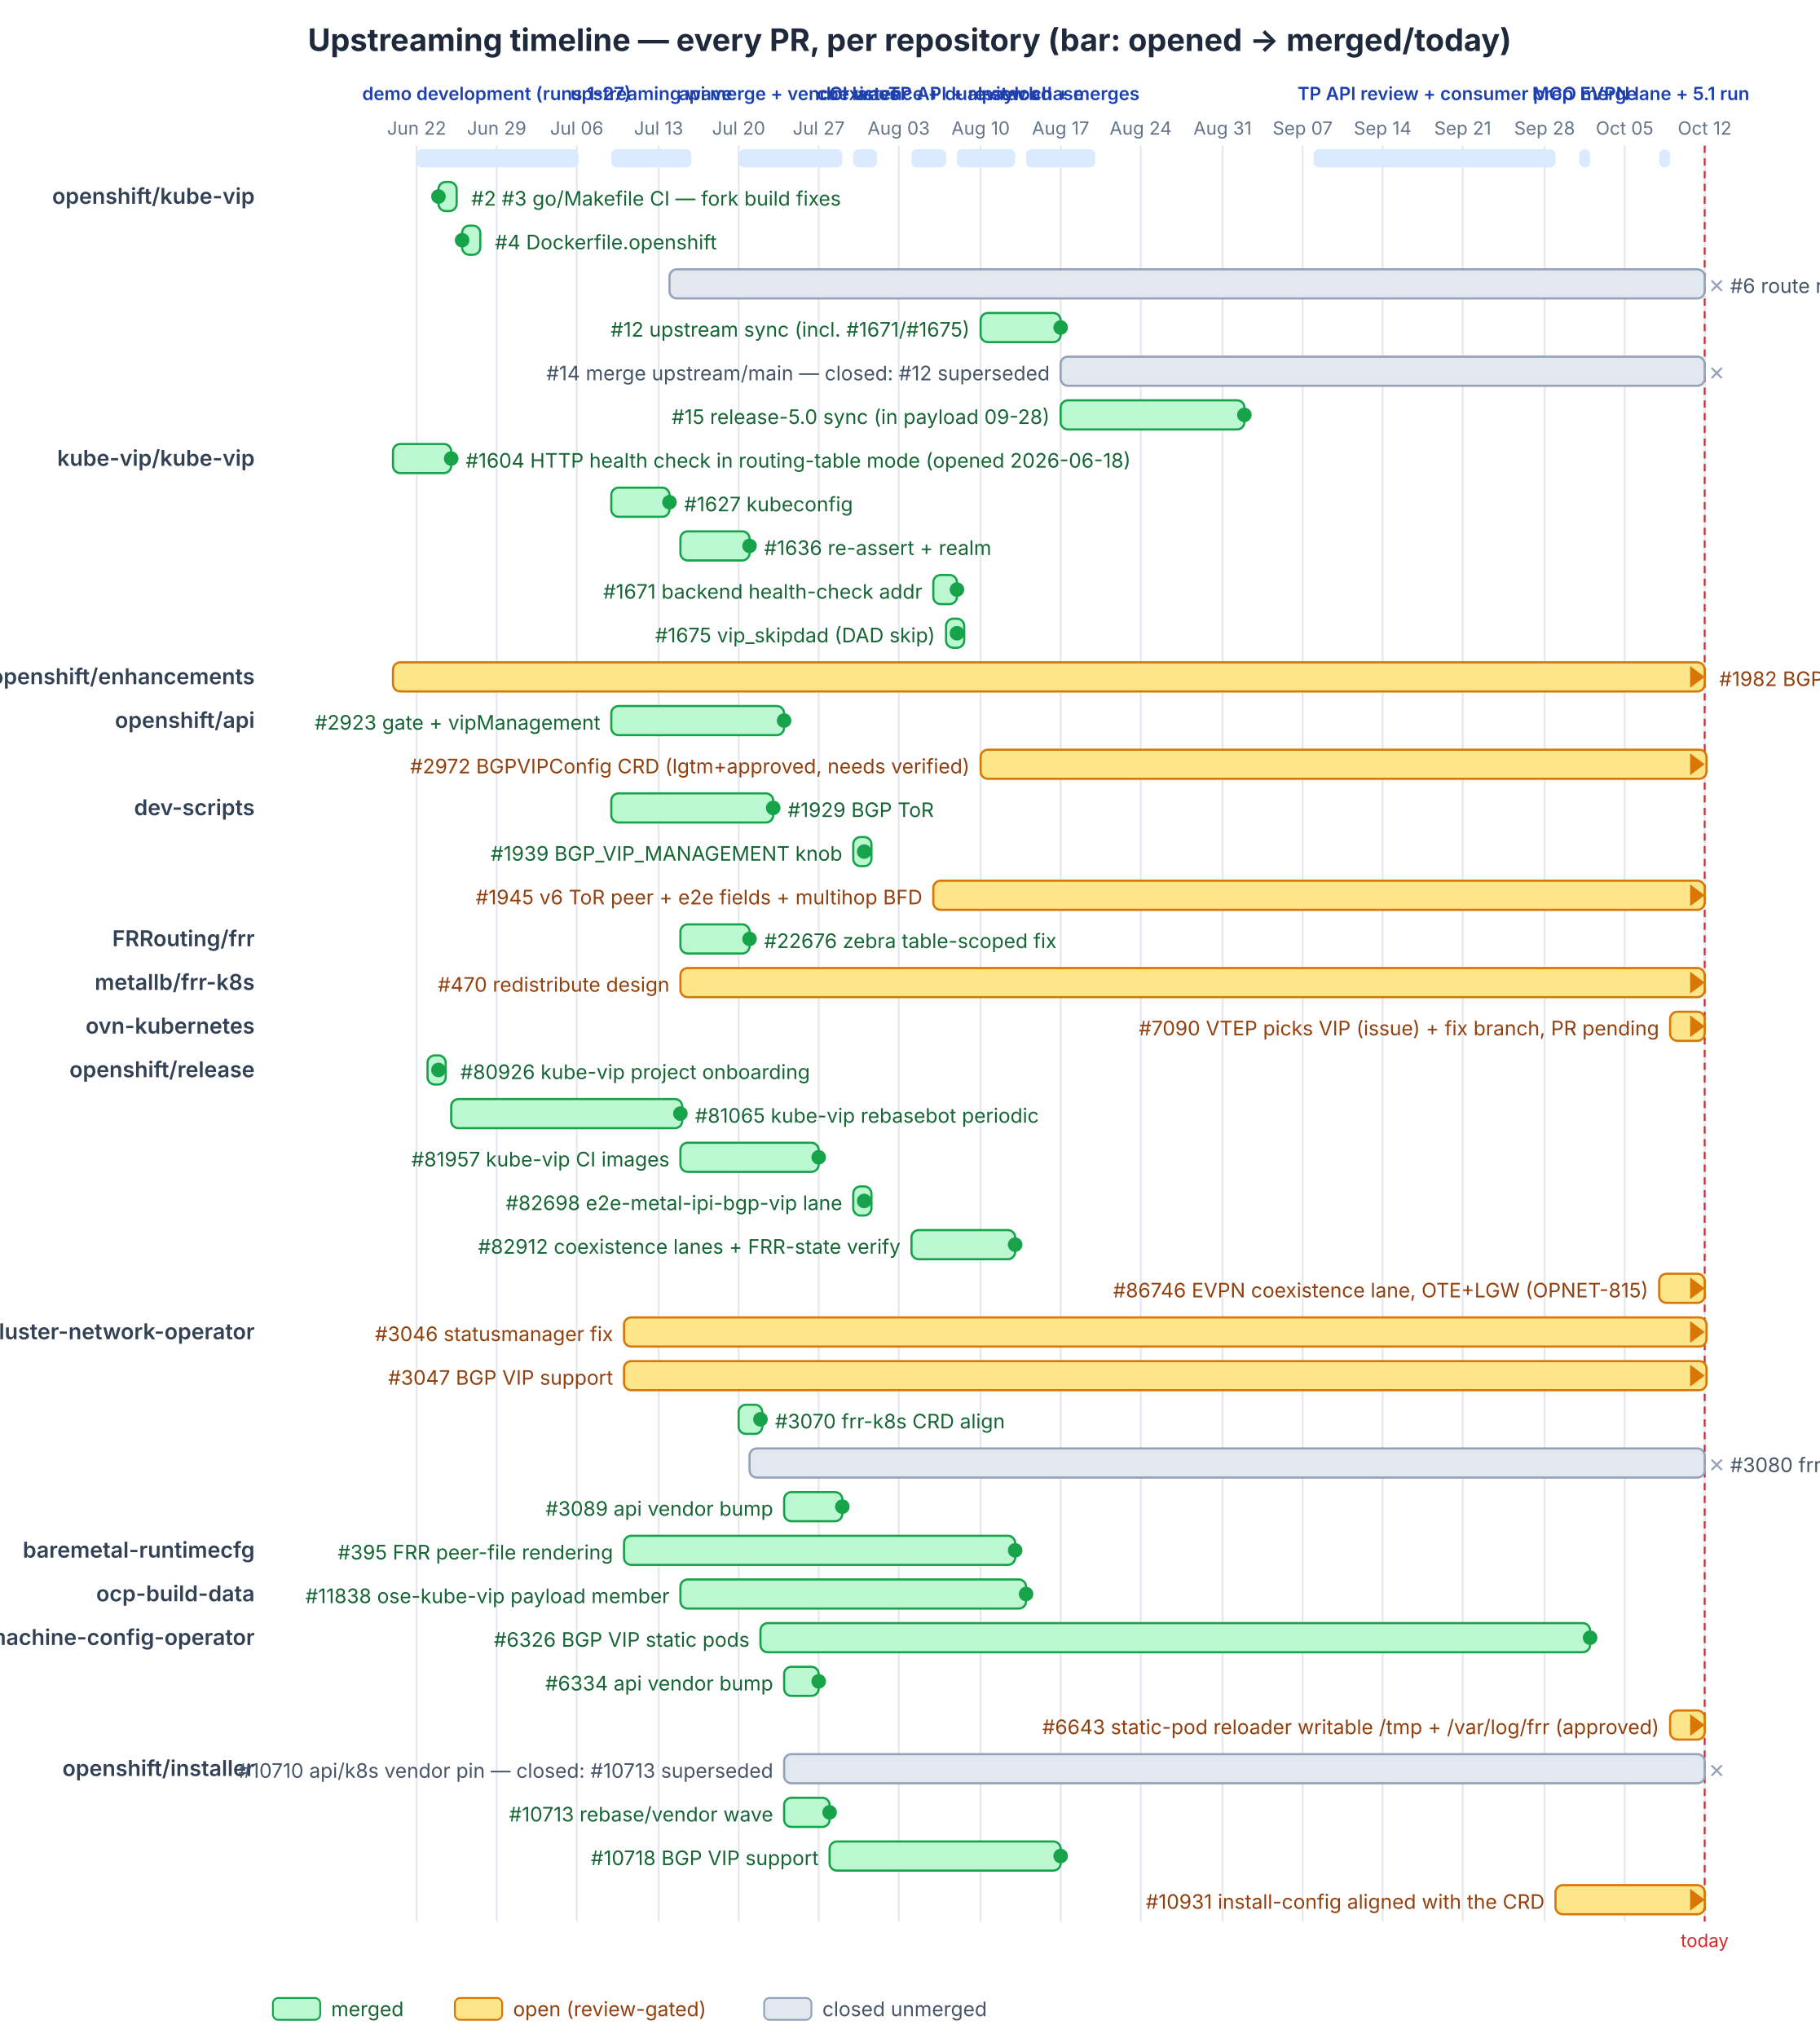
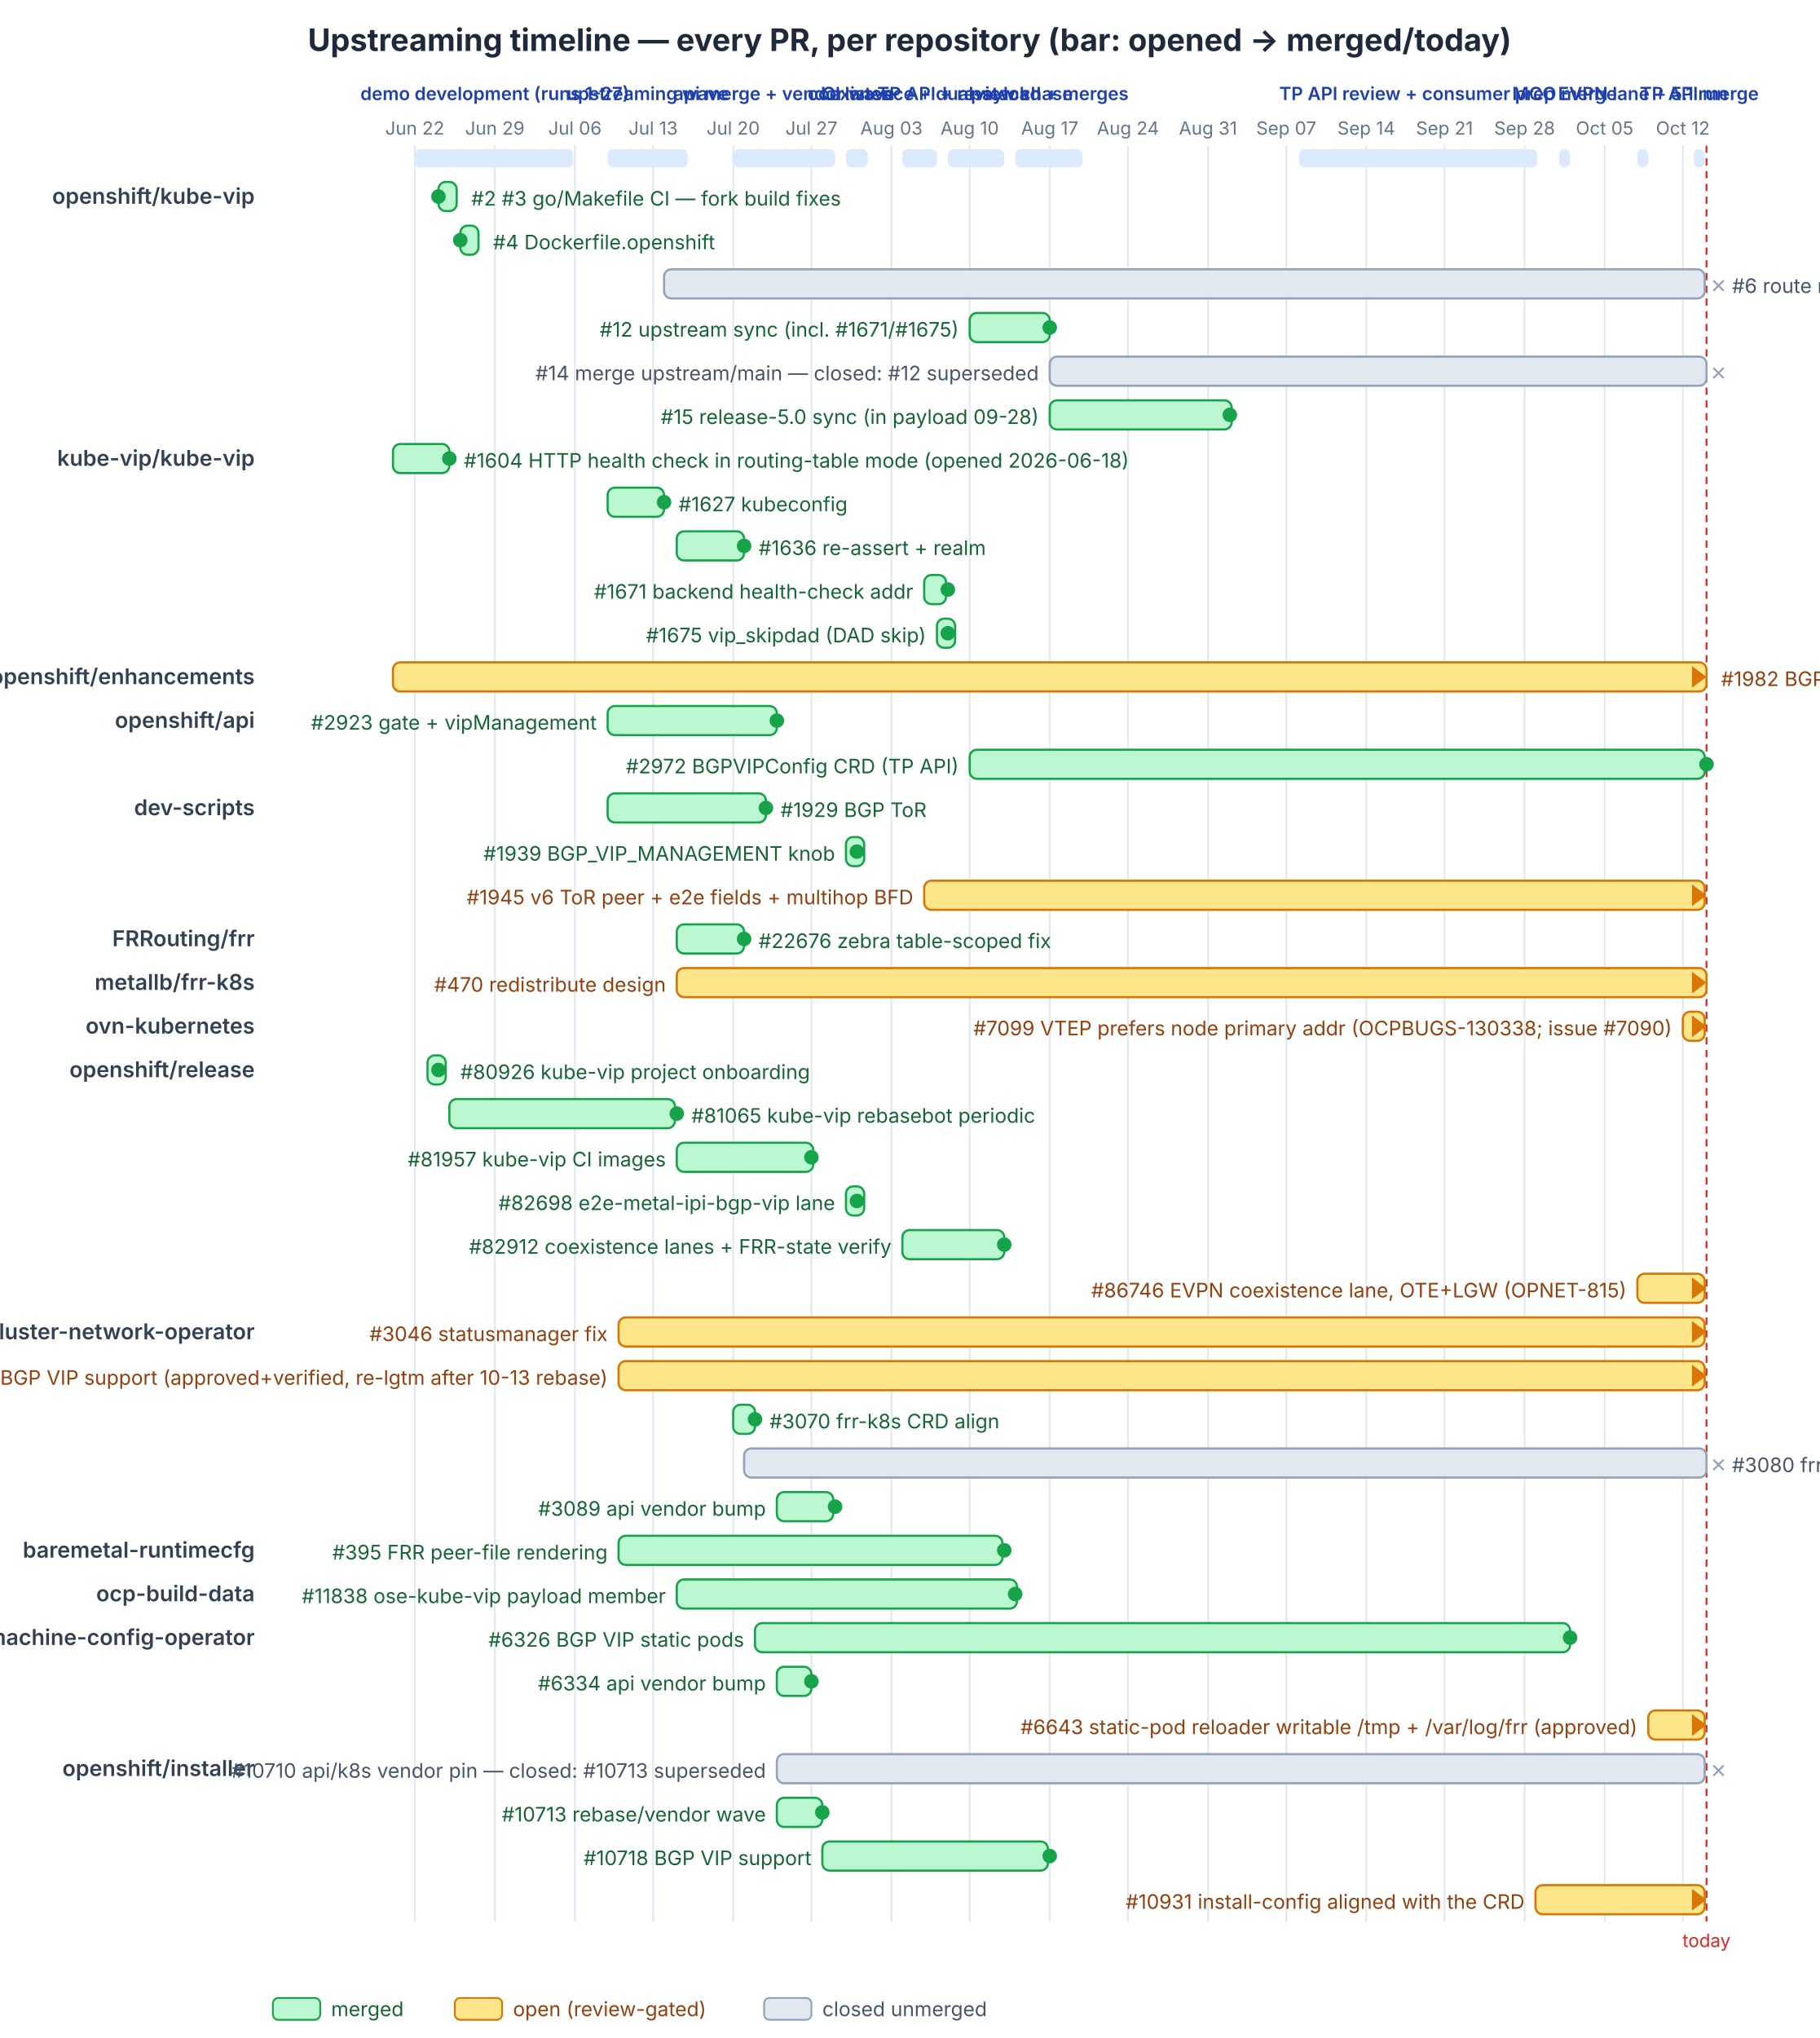
<svg xmlns="http://www.w3.org/2000/svg" width="1000" height="1120" viewBox="0 0 1000 1120" font-family="Inter, Helvetica, Arial, sans-serif">
  <text x="500" y="28" text-anchor="middle" font-size="17" font-weight="700" fill="#1e293b">Upstreaming timeline — every PR, per repository (bar: opened → merged/today)</text>
-   <line x1="229" y1="80" x2="229" y2="1056" stroke="#e2e8f0" stroke-width="1" />
-   <text x="229" y="74" text-anchor="middle" font-size="10" fill="#64748b">Jun 22</text>
-   <line x1="273" y1="80" x2="273" y2="1056" stroke="#e2e8f0" stroke-width="1" />
-   <text x="273" y="74" text-anchor="middle" font-size="10" fill="#64748b">Jun 29</text>
-   <line x1="317" y1="80" x2="317" y2="1056" stroke="#e2e8f0" stroke-width="1" />
-   <text x="317" y="74" text-anchor="middle" font-size="10" fill="#64748b">Jul 06</text>
-   <line x1="362" y1="80" x2="362" y2="1056" stroke="#e2e8f0" stroke-width="1" />
-   <text x="362" y="74" text-anchor="middle" font-size="10" fill="#64748b">Jul 13</text>
-   <line x1="406" y1="80" x2="406" y2="1056" stroke="#e2e8f0" stroke-width="1" />
-   <text x="406" y="74" text-anchor="middle" font-size="10" fill="#64748b">Jul 20</text>
-   <line x1="450" y1="80" x2="450" y2="1056" stroke="#e2e8f0" stroke-width="1" />
-   <text x="450" y="74" text-anchor="middle" font-size="10" fill="#64748b">Jul 27</text>
-   <line x1="494" y1="80" x2="494" y2="1056" stroke="#e2e8f0" stroke-width="1" />
-   <text x="494" y="74" text-anchor="middle" font-size="10" fill="#64748b">Aug 03</text>
-   <line x1="539" y1="80" x2="539" y2="1056" stroke="#e2e8f0" stroke-width="1" />
-   <text x="539" y="74" text-anchor="middle" font-size="10" fill="#64748b">Aug 10</text>
-   <line x1="583" y1="80" x2="583" y2="1056" stroke="#e2e8f0" stroke-width="1" />
-   <text x="583" y="74" text-anchor="middle" font-size="10" fill="#64748b">Aug 17</text>
-   <line x1="627" y1="80" x2="627" y2="1056" stroke="#e2e8f0" stroke-width="1" />
-   <text x="627" y="74" text-anchor="middle" font-size="10" fill="#64748b">Aug 24</text>
-   <line x1="672" y1="80" x2="672" y2="1056" stroke="#e2e8f0" stroke-width="1" />
-   <text x="672" y="74" text-anchor="middle" font-size="10" fill="#64748b">Aug 31</text>
-   <line x1="716" y1="80" x2="716" y2="1056" stroke="#e2e8f0" stroke-width="1" />
-   <text x="716" y="74" text-anchor="middle" font-size="10" fill="#64748b">Sep 07</text>
-   <line x1="760" y1="80" x2="760" y2="1056" stroke="#e2e8f0" stroke-width="1" />
-   <text x="760" y="74" text-anchor="middle" font-size="10" fill="#64748b">Sep 14</text>
-   <line x1="804" y1="80" x2="804" y2="1056" stroke="#e2e8f0" stroke-width="1" />
-   <text x="804" y="74" text-anchor="middle" font-size="10" fill="#64748b">Sep 21</text>
-   <line x1="849" y1="80" x2="849" y2="1056" stroke="#e2e8f0" stroke-width="1" />
-   <text x="849" y="74" text-anchor="middle" font-size="10" fill="#64748b">Sep 28</text>
-   <line x1="893" y1="80" x2="893" y2="1056" stroke="#e2e8f0" stroke-width="1" />
-   <text x="893" y="74" text-anchor="middle" font-size="10" fill="#64748b">Oct 05</text>
-   <line x1="937" y1="80" x2="937" y2="1056" stroke="#e2e8f0" stroke-width="1" />
-   <text x="937" y="74" text-anchor="middle" font-size="10" fill="#64748b">Oct 12</text>
-   <line x1="937" y1="80" x2="937" y2="1056" stroke="#dc2626" stroke-width="1" stroke-dasharray="4 3" />
-   <text x="937" y="1070" text-anchor="middle" font-size="10" fill="#dc2626">today</text>
-   <rect x="229" y="82" width="89" height="10" rx="3" fill="#dbeafe" />
-   <text x="273" y="55" text-anchor="middle" font-size="10" font-weight="600" fill="#1e40af">demo development (runs 1-27)</text>
-   <rect x="336" y="82" width="44" height="10" rx="3" fill="#dbeafe" />
-   <text x="358" y="55" text-anchor="middle" font-size="10" font-weight="600" fill="#1e40af">upstreaming wave</text>
-   <rect x="406" y="82" width="57" height="10" rx="3" fill="#dbeafe" />
-   <text x="434" y="55" text-anchor="middle" font-size="10" font-weight="600" fill="#1e40af">api merge + vendor wave</text>
-   <rect x="469" y="82" width="13" height="10" rx="3" fill="#dbeafe" />
-   <text x="475" y="55" text-anchor="middle" font-size="10" font-weight="600" fill="#1e40af">CI lanes</text>
-   <rect x="501" y="82" width="19" height="10" rx="3" fill="#dbeafe" />
-   <text x="510" y="55" text-anchor="middle" font-size="10" font-weight="600" fill="#1e40af">coexistence + dual-stack</text>
-   <rect x="526" y="82" width="32" height="10" rx="3" fill="#dbeafe" />
-   <text x="542" y="55" text-anchor="middle" font-size="10" font-weight="600" fill="#1e40af">TP API + review chase</text>
-   <rect x="564" y="82" width="38" height="10" rx="3" fill="#dbeafe" />
-   <text x="583" y="55" text-anchor="middle" font-size="10" font-weight="600" fill="#1e40af">payload + merges</text>
-   <rect x="722" y="82" width="133" height="10" rx="3" fill="#dbeafe" />
-   <text x="789" y="55" text-anchor="middle" font-size="10" font-weight="600" fill="#1e40af">TP API review + consumer prep</text>
-   <rect x="868" y="82" width="6" height="10" rx="3" fill="#dbeafe" />
-   <text x="871" y="55" text-anchor="middle" font-size="10" font-weight="600" fill="#1e40af">MCO merge</text>
-   <rect x="912" y="82" width="6" height="10" rx="3" fill="#dbeafe" />
-   <text x="915" y="55" text-anchor="middle" font-size="10" font-weight="600" fill="#1e40af">EVPN lane + 5.1 run</text>
+   <line x1="228" y1="80" x2="228" y2="1056" stroke="#e2e8f0" stroke-width="1" />
+   <text x="228" y="74" text-anchor="middle" font-size="10" fill="#64748b">Jun 22</text>
+   <line x1="272" y1="80" x2="272" y2="1056" stroke="#e2e8f0" stroke-width="1" />
+   <text x="272" y="74" text-anchor="middle" font-size="10" fill="#64748b">Jun 29</text>
+   <line x1="316" y1="80" x2="316" y2="1056" stroke="#e2e8f0" stroke-width="1" />
+   <text x="316" y="74" text-anchor="middle" font-size="10" fill="#64748b">Jul 06</text>
+   <line x1="359" y1="80" x2="359" y2="1056" stroke="#e2e8f0" stroke-width="1" />
+   <text x="359" y="74" text-anchor="middle" font-size="10" fill="#64748b">Jul 13</text>
+   <line x1="403" y1="80" x2="403" y2="1056" stroke="#e2e8f0" stroke-width="1" />
+   <text x="403" y="74" text-anchor="middle" font-size="10" fill="#64748b">Jul 20</text>
+   <line x1="446" y1="80" x2="446" y2="1056" stroke="#e2e8f0" stroke-width="1" />
+   <text x="446" y="74" text-anchor="middle" font-size="10" fill="#64748b">Jul 27</text>
+   <line x1="490" y1="80" x2="490" y2="1056" stroke="#e2e8f0" stroke-width="1" />
+   <text x="490" y="74" text-anchor="middle" font-size="10" fill="#64748b">Aug 03</text>
+   <line x1="533" y1="80" x2="533" y2="1056" stroke="#e2e8f0" stroke-width="1" />
+   <text x="533" y="74" text-anchor="middle" font-size="10" fill="#64748b">Aug 10</text>
+   <line x1="577" y1="80" x2="577" y2="1056" stroke="#e2e8f0" stroke-width="1" />
+   <text x="577" y="74" text-anchor="middle" font-size="10" fill="#64748b">Aug 17</text>
+   <line x1="620" y1="80" x2="620" y2="1056" stroke="#e2e8f0" stroke-width="1" />
+   <text x="620" y="74" text-anchor="middle" font-size="10" fill="#64748b">Aug 24</text>
+   <line x1="664" y1="80" x2="664" y2="1056" stroke="#e2e8f0" stroke-width="1" />
+   <text x="664" y="74" text-anchor="middle" font-size="10" fill="#64748b">Aug 31</text>
+   <line x1="707" y1="80" x2="707" y2="1056" stroke="#e2e8f0" stroke-width="1" />
+   <text x="707" y="74" text-anchor="middle" font-size="10" fill="#64748b">Sep 07</text>
+   <line x1="751" y1="80" x2="751" y2="1056" stroke="#e2e8f0" stroke-width="1" />
+   <text x="751" y="74" text-anchor="middle" font-size="10" fill="#64748b">Sep 14</text>
+   <line x1="794" y1="80" x2="794" y2="1056" stroke="#e2e8f0" stroke-width="1" />
+   <text x="794" y="74" text-anchor="middle" font-size="10" fill="#64748b">Sep 21</text>
+   <line x1="838" y1="80" x2="838" y2="1056" stroke="#e2e8f0" stroke-width="1" />
+   <text x="838" y="74" text-anchor="middle" font-size="10" fill="#64748b">Sep 28</text>
+   <line x1="882" y1="80" x2="882" y2="1056" stroke="#e2e8f0" stroke-width="1" />
+   <text x="882" y="74" text-anchor="middle" font-size="10" fill="#64748b">Oct 05</text>
+   <line x1="925" y1="80" x2="925" y2="1056" stroke="#e2e8f0" stroke-width="1" />
+   <text x="925" y="74" text-anchor="middle" font-size="10" fill="#64748b">Oct 12</text>
+   <line x1="938" y1="80" x2="938" y2="1056" stroke="#dc2626" stroke-width="1" stroke-dasharray="4 3" />
+   <text x="938" y="1070" text-anchor="middle" font-size="10" fill="#dc2626">today</text>
+   <rect x="228" y="82" width="87" height="10" rx="3" fill="#dbeafe" />
+   <text x="272" y="55" text-anchor="middle" font-size="10" font-weight="600" fill="#1e40af">demo development (runs 1-27)</text>
+   <rect x="334" y="82" width="44" height="10" rx="3" fill="#dbeafe" />
+   <text x="356" y="55" text-anchor="middle" font-size="10" font-weight="600" fill="#1e40af">upstreaming wave</text>
+   <rect x="403" y="82" width="56" height="10" rx="3" fill="#dbeafe" />
+   <text x="431" y="55" text-anchor="middle" font-size="10" font-weight="600" fill="#1e40af">api merge + vendor wave</text>
+   <rect x="465" y="82" width="12" height="10" rx="3" fill="#dbeafe" />
+   <text x="471" y="55" text-anchor="middle" font-size="10" font-weight="600" fill="#1e40af">CI lanes</text>
+   <rect x="496" y="82" width="19" height="10" rx="3" fill="#dbeafe" />
+   <text x="505" y="55" text-anchor="middle" font-size="10" font-weight="600" fill="#1e40af">coexistence + dual-stack</text>
+   <rect x="521" y="82" width="31" height="10" rx="3" fill="#dbeafe" />
+   <text x="536" y="55" text-anchor="middle" font-size="10" font-weight="600" fill="#1e40af">TP API + review chase</text>
+   <rect x="558" y="82" width="37" height="10" rx="3" fill="#dbeafe" />
+   <text x="577" y="55" text-anchor="middle" font-size="10" font-weight="600" fill="#1e40af">payload + merges</text>
+   <rect x="714" y="82" width="131" height="10" rx="3" fill="#dbeafe" />
+   <text x="779" y="55" text-anchor="middle" font-size="10" font-weight="600" fill="#1e40af">TP API review + consumer prep</text>
+   <rect x="857" y="82" width="6" height="10" rx="3" fill="#dbeafe" />
+   <text x="860" y="55" text-anchor="middle" font-size="10" font-weight="600" fill="#1e40af">MCO merge</text>
+   <rect x="900" y="82" width="6" height="10" rx="3" fill="#dbeafe" />
+   <text x="903" y="55" text-anchor="middle" font-size="10" font-weight="600" fill="#1e40af">EVPN lane + 5.1 run</text>
+   <rect x="931" y="82" width="6" height="10" rx="3" fill="#dbeafe" />
+   <text x="934" y="55" text-anchor="middle" font-size="10" font-weight="600" fill="#1e40af">TP API merge</text>
  <text x="140" y="112" text-anchor="end" font-size="12" font-weight="600" fill="#334155">openshift/kube-vip</text>
  <rect x="241" y="100" width="10" height="16" rx="4" fill="#bbf7d0" stroke="#16a34a" stroke-width="1.2" />
  <circle cx="241" cy="108" r="4" fill="#16a34a" />
  <text x="259" y="113" font-size="11" fill="#166534">#2 #3 go/Makefile CI — fork build fixes</text>
-   <rect x="254" y="124" width="10" height="16" rx="4" fill="#bbf7d0" stroke="#16a34a" stroke-width="1.2" />
-   <circle cx="254" cy="132" r="4" fill="#16a34a" />
-   <text x="272" y="137" font-size="11" fill="#166534">#4 Dockerfile.openshift</text>
-   <rect x="368" y="148" width="569" height="16" rx="4" fill="#e2e8f0" stroke="#94a3b8" stroke-width="1.2" />
-   <text x="939" y="161" font-size="11" fill="#94a3b8">✕</text>
-   <text x="951" y="161" font-size="11" fill="#475569">#6 route re-assert — closed: FRR fix suffices</text>
-   <rect x="539" y="172" width="44" height="16" rx="4" fill="#bbf7d0" stroke="#16a34a" stroke-width="1.2" />
-   <circle cx="583" cy="180" r="4" fill="#16a34a" />
-   <text x="533" y="185" text-anchor="end" font-size="11" fill="#166534">#12 upstream sync (incl. #1671/#1675)</text>
-   <rect x="583" y="196" width="354" height="16" rx="4" fill="#e2e8f0" stroke="#94a3b8" stroke-width="1.2" />
-   <text x="939" y="209" font-size="11" fill="#94a3b8">✕</text>
-   <text x="577" y="209" text-anchor="end" font-size="11" fill="#475569">#14 merge upstream/main — closed: #12 superseded</text>
-   <rect x="583" y="220" width="101" height="16" rx="4" fill="#bbf7d0" stroke="#16a34a" stroke-width="1.2" />
-   <circle cx="684" cy="228" r="4" fill="#16a34a" />
-   <text x="577" y="233" text-anchor="end" font-size="11" fill="#166534">#15 release-5.0 sync (in payload 09-28)</text>
+   <rect x="253" y="124" width="10" height="16" rx="4" fill="#bbf7d0" stroke="#16a34a" stroke-width="1.2" />
+   <circle cx="253" cy="132" r="4" fill="#16a34a" />
+   <text x="271" y="137" font-size="11" fill="#166534">#4 Dockerfile.openshift</text>
+   <rect x="365" y="148" width="572" height="16" rx="4" fill="#e2e8f0" stroke="#94a3b8" stroke-width="1.2" />
+   <text x="940" y="161" font-size="11" fill="#94a3b8">✕</text>
+   <text x="952" y="161" font-size="11" fill="#475569">#6 route re-assert — closed: FRR fix suffices</text>
+   <rect x="533" y="172" width="44" height="16" rx="4" fill="#bbf7d0" stroke="#16a34a" stroke-width="1.2" />
+   <circle cx="577" cy="180" r="4" fill="#16a34a" />
+   <text x="527" y="185" text-anchor="end" font-size="11" fill="#166534">#12 upstream sync (incl. #1671/#1675)</text>
+   <rect x="577" y="196" width="361" height="16" rx="4" fill="#e2e8f0" stroke="#94a3b8" stroke-width="1.2" />
+   <text x="940" y="209" font-size="11" fill="#94a3b8">✕</text>
+   <text x="571" y="209" text-anchor="end" font-size="11" fill="#475569">#14 merge upstream/main — closed: #12 superseded</text>
+   <rect x="577" y="220" width="100" height="16" rx="4" fill="#bbf7d0" stroke="#16a34a" stroke-width="1.2" />
+   <circle cx="676" cy="228" r="4" fill="#16a34a" />
+   <text x="571" y="233" text-anchor="end" font-size="11" fill="#166534">#15 release-5.0 sync (in payload 09-28)</text>
  <text x="140" y="256" text-anchor="end" font-size="12" font-weight="600" fill="#334155">kube-vip/kube-vip</text>
-   <rect x="216" y="244" width="32" height="16" rx="4" fill="#bbf7d0" stroke="#16a34a" stroke-width="1.2" />
-   <circle cx="248" cy="252" r="4" fill="#16a34a" />
-   <text x="256" y="257" font-size="11" fill="#166534">#1604 HTTP health check in routing-table mode (opened 2026-06-18)</text>
-   <rect x="336" y="268" width="32" height="16" rx="4" fill="#bbf7d0" stroke="#16a34a" stroke-width="1.2" />
-   <circle cx="368" cy="276" r="4" fill="#16a34a" />
-   <text x="376" y="281" font-size="11" fill="#166534">#1627 kubeconfig</text>
-   <rect x="374" y="292" width="38" height="16" rx="4" fill="#bbf7d0" stroke="#16a34a" stroke-width="1.2" />
-   <circle cx="412" cy="300" r="4" fill="#16a34a" />
-   <text x="420" y="305" font-size="11" fill="#166534">#1636 re-assert + realm</text>
-   <rect x="513" y="316" width="13" height="16" rx="4" fill="#bbf7d0" stroke="#16a34a" stroke-width="1.2" />
-   <circle cx="526" cy="324" r="4" fill="#16a34a" />
-   <text x="507" y="329" text-anchor="end" font-size="11" fill="#166534">#1671 backend health-check addr</text>
-   <rect x="520" y="340" width="10" height="16" rx="4" fill="#bbf7d0" stroke="#16a34a" stroke-width="1.2" />
-   <circle cx="526" cy="348" r="4" fill="#16a34a" />
-   <text x="514" y="353" text-anchor="end" font-size="11" fill="#166534">#1675 vip_skipdad (DAD skip)</text>
+   <rect x="216" y="244" width="31" height="16" rx="4" fill="#bbf7d0" stroke="#16a34a" stroke-width="1.2" />
+   <circle cx="247" cy="252" r="4" fill="#16a34a" />
+   <text x="255" y="257" font-size="11" fill="#166534">#1604 HTTP health check in routing-table mode (opened 2026-06-18)</text>
+   <rect x="334" y="268" width="31" height="16" rx="4" fill="#bbf7d0" stroke="#16a34a" stroke-width="1.2" />
+   <circle cx="365" cy="276" r="4" fill="#16a34a" />
+   <text x="373" y="281" font-size="11" fill="#166534">#1627 kubeconfig</text>
+   <rect x="372" y="292" width="37" height="16" rx="4" fill="#bbf7d0" stroke="#16a34a" stroke-width="1.2" />
+   <circle cx="409" cy="300" r="4" fill="#16a34a" />
+   <text x="417" y="305" font-size="11" fill="#166534">#1636 re-assert + realm</text>
+   <rect x="508" y="316" width="12" height="16" rx="4" fill="#bbf7d0" stroke="#16a34a" stroke-width="1.2" />
+   <circle cx="521" cy="324" r="4" fill="#16a34a" />
+   <text x="502" y="329" text-anchor="end" font-size="11" fill="#166534">#1671 backend health-check addr</text>
+   <rect x="515" y="340" width="10" height="16" rx="4" fill="#bbf7d0" stroke="#16a34a" stroke-width="1.2" />
+   <circle cx="521" cy="348" r="4" fill="#16a34a" />
+   <text x="509" y="353" text-anchor="end" font-size="11" fill="#166534">#1675 vip_skipdad (DAD skip)</text>
  <text x="140" y="376" text-anchor="end" font-size="12" font-weight="600" fill="#334155">openshift/enhancements</text>
-   <rect x="216" y="364" width="721" height="16" rx="4" fill="#fde68a" stroke="#d97706" stroke-width="1.2" />
-   <path d="M929,366 L937,372 L929,378 z" fill="#d97706" />
-   <text x="945" y="377" font-size="11" fill="#92400e">#1982 BGP-based VIP management EP (opened 2026-04-23)</text>
+   <rect x="216" y="364" width="722" height="16" rx="4" fill="#fde68a" stroke="#d97706" stroke-width="1.2" />
+   <path d="M930,366 L938,372 L930,378 z" fill="#d97706" />
+   <text x="946" y="377" font-size="11" fill="#92400e">#1982 BGP-based VIP management EP (opened 2026-04-23)</text>
  <text x="140" y="400" text-anchor="end" font-size="12" font-weight="600" fill="#334155">openshift/api</text>
-   <rect x="336" y="388" width="95" height="16" rx="4" fill="#bbf7d0" stroke="#16a34a" stroke-width="1.2" />
-   <circle cx="431" cy="396" r="4" fill="#16a34a" />
-   <text x="330" y="401" text-anchor="end" font-size="11" fill="#166534">#2923 gate + vipManagement</text>
-   <rect x="539" y="412" width="399" height="16" rx="4" fill="#fde68a" stroke="#d97706" stroke-width="1.2" />
-   <path d="M929,414 L937,420 L929,426 z" fill="#d97706" />
-   <text x="533" y="425" text-anchor="end" font-size="11" fill="#92400e">#2972 BGPVIPConfig CRD (lgtm+approved, needs verified)</text>
+   <rect x="334" y="388" width="93" height="16" rx="4" fill="#bbf7d0" stroke="#16a34a" stroke-width="1.2" />
+   <circle cx="427" cy="396" r="4" fill="#16a34a" />
+   <text x="328" y="401" text-anchor="end" font-size="11" fill="#166534">#2923 gate + vipManagement</text>
+   <rect x="533" y="412" width="404" height="16" rx="4" fill="#bbf7d0" stroke="#16a34a" stroke-width="1.2" />
+   <circle cx="938" cy="420" r="4" fill="#16a34a" />
+   <text x="527" y="425" text-anchor="end" font-size="11" fill="#166534">#2972 BGPVIPConfig CRD (TP API)</text>
  <text x="140" y="448" text-anchor="end" font-size="12" font-weight="600" fill="#334155">dev-scripts</text>
-   <rect x="336" y="436" width="89" height="16" rx="4" fill="#bbf7d0" stroke="#16a34a" stroke-width="1.2" />
-   <circle cx="425" cy="444" r="4" fill="#16a34a" />
-   <text x="433" y="449" font-size="11" fill="#166534">#1929 BGP ToR</text>
-   <rect x="469" y="460" width="10" height="16" rx="4" fill="#bbf7d0" stroke="#16a34a" stroke-width="1.2" />
-   <circle cx="475" cy="468" r="4" fill="#16a34a" />
-   <text x="463" y="473" text-anchor="end" font-size="11" fill="#166534">#1939 BGP_VIP_MANAGEMENT knob</text>
-   <rect x="513" y="484" width="424" height="16" rx="4" fill="#fde68a" stroke="#d97706" stroke-width="1.2" />
-   <path d="M929,486 L937,492 L929,498 z" fill="#d97706" />
-   <text x="507" y="497" text-anchor="end" font-size="11" fill="#92400e">#1945 v6 ToR peer + e2e fields + multihop BFD</text>
+   <rect x="334" y="436" width="87" height="16" rx="4" fill="#bbf7d0" stroke="#16a34a" stroke-width="1.2" />
+   <circle cx="421" cy="444" r="4" fill="#16a34a" />
+   <text x="429" y="449" font-size="11" fill="#166534">#1929 BGP ToR</text>
+   <rect x="465" y="460" width="10" height="16" rx="4" fill="#bbf7d0" stroke="#16a34a" stroke-width="1.2" />
+   <circle cx="471" cy="468" r="4" fill="#16a34a" />
+   <text x="459" y="473" text-anchor="end" font-size="11" fill="#166534">#1939 BGP_VIP_MANAGEMENT knob</text>
+   <rect x="508" y="484" width="429" height="16" rx="4" fill="#fde68a" stroke="#d97706" stroke-width="1.2" />
+   <path d="M930,486 L938,492 L930,498 z" fill="#d97706" />
+   <text x="502" y="497" text-anchor="end" font-size="11" fill="#92400e">#1945 v6 ToR peer + e2e fields + multihop BFD</text>
  <text x="140" y="520" text-anchor="end" font-size="12" font-weight="600" fill="#334155">FRRouting/frr</text>
-   <rect x="374" y="508" width="38" height="16" rx="4" fill="#bbf7d0" stroke="#16a34a" stroke-width="1.2" />
-   <circle cx="412" cy="516" r="4" fill="#16a34a" />
-   <text x="420" y="521" font-size="11" fill="#166534">#22676 zebra table-scoped fix</text>
+   <rect x="372" y="508" width="37" height="16" rx="4" fill="#bbf7d0" stroke="#16a34a" stroke-width="1.2" />
+   <circle cx="409" cy="516" r="4" fill="#16a34a" />
+   <text x="417" y="521" font-size="11" fill="#166534">#22676 zebra table-scoped fix</text>
  <text x="140" y="544" text-anchor="end" font-size="12" font-weight="600" fill="#334155">metallb/frr-k8s</text>
-   <rect x="374" y="532" width="563" height="16" rx="4" fill="#fde68a" stroke="#d97706" stroke-width="1.2" />
-   <path d="M929,534 L937,540 L929,546 z" fill="#d97706" />
-   <text x="368" y="545" text-anchor="end" font-size="11" fill="#92400e">#470 redistribute design</text>
+   <rect x="372" y="532" width="566" height="16" rx="4" fill="#fde68a" stroke="#d97706" stroke-width="1.2" />
+   <path d="M930,534 L938,540 L930,546 z" fill="#d97706" />
+   <text x="366" y="545" text-anchor="end" font-size="11" fill="#92400e">#470 redistribute design</text>
  <text x="140" y="568" text-anchor="end" font-size="12" font-weight="600" fill="#334155">ovn-kubernetes</text>
-   <rect x="918" y="556" width="19" height="16" rx="4" fill="#fde68a" stroke="#d97706" stroke-width="1.2" />
-   <path d="M929,558 L937,564 L929,570 z" fill="#d97706" />
-   <text x="912" y="569" text-anchor="end" font-size="11" fill="#92400e">#7090 VTEP picks VIP (issue) + fix branch, PR pending</text>
+   <rect x="925" y="556" width="12" height="16" rx="4" fill="#fde68a" stroke="#d97706" stroke-width="1.2" />
+   <path d="M930,558 L938,564 L930,570 z" fill="#d97706" />
+   <text x="919" y="569" text-anchor="end" font-size="11" fill="#92400e">#7099 VTEP prefers node primary addr (OCPBUGS-130338; issue #7090)</text>
  <text x="140" y="592" text-anchor="end" font-size="12" font-weight="600" fill="#334155">openshift/release</text>
  <rect x="235" y="580" width="10" height="16" rx="4" fill="#bbf7d0" stroke="#16a34a" stroke-width="1.2" />
  <circle cx="241" cy="588" r="4" fill="#16a34a" />
  <text x="253" y="593" font-size="11" fill="#166534">#80926 kube-vip project onboarding</text>
-   <rect x="248" y="604" width="127" height="16" rx="4" fill="#bbf7d0" stroke="#16a34a" stroke-width="1.2" />
-   <circle cx="374" cy="612" r="4" fill="#16a34a" />
-   <text x="382" y="617" font-size="11" fill="#166534">#81065 kube-vip rebasebot periodic</text>
-   <rect x="374" y="628" width="76" height="16" rx="4" fill="#bbf7d0" stroke="#16a34a" stroke-width="1.2" />
-   <circle cx="450" cy="636" r="4" fill="#16a34a" />
-   <text x="368" y="641" text-anchor="end" font-size="11" fill="#166534">#81957 kube-vip CI images</text>
-   <rect x="469" y="652" width="10" height="16" rx="4" fill="#bbf7d0" stroke="#16a34a" stroke-width="1.2" />
-   <circle cx="475" cy="660" r="4" fill="#16a34a" />
-   <text x="463" y="665" text-anchor="end" font-size="11" fill="#166534">#82698 e2e-metal-ipi-bgp-vip lane</text>
-   <rect x="501" y="676" width="57" height="16" rx="4" fill="#bbf7d0" stroke="#16a34a" stroke-width="1.2" />
-   <circle cx="558" cy="684" r="4" fill="#16a34a" />
-   <text x="495" y="689" text-anchor="end" font-size="11" fill="#166534">#82912 coexistence lanes + FRR-state verify</text>
-   <rect x="912" y="700" width="25" height="16" rx="4" fill="#fde68a" stroke="#d97706" stroke-width="1.2" />
-   <path d="M929,702 L937,708 L929,714 z" fill="#d97706" />
-   <text x="906" y="713" text-anchor="end" font-size="11" fill="#92400e">#86746 EVPN coexistence lane, OTE+LGW (OPNET-815)</text>
+   <rect x="247" y="604" width="124" height="16" rx="4" fill="#bbf7d0" stroke="#16a34a" stroke-width="1.2" />
+   <circle cx="372" cy="612" r="4" fill="#16a34a" />
+   <text x="380" y="617" font-size="11" fill="#166534">#81065 kube-vip rebasebot periodic</text>
+   <rect x="372" y="628" width="75" height="16" rx="4" fill="#bbf7d0" stroke="#16a34a" stroke-width="1.2" />
+   <circle cx="446" cy="636" r="4" fill="#16a34a" />
+   <text x="366" y="641" text-anchor="end" font-size="11" fill="#166534">#81957 kube-vip CI images</text>
+   <rect x="465" y="652" width="10" height="16" rx="4" fill="#bbf7d0" stroke="#16a34a" stroke-width="1.2" />
+   <circle cx="471" cy="660" r="4" fill="#16a34a" />
+   <text x="459" y="665" text-anchor="end" font-size="11" fill="#166534">#82698 e2e-metal-ipi-bgp-vip lane</text>
+   <rect x="496" y="676" width="56" height="16" rx="4" fill="#bbf7d0" stroke="#16a34a" stroke-width="1.2" />
+   <circle cx="552" cy="684" r="4" fill="#16a34a" />
+   <text x="490" y="689" text-anchor="end" font-size="11" fill="#166534">#82912 coexistence lanes + FRR-state verify</text>
+   <rect x="900" y="700" width="37" height="16" rx="4" fill="#fde68a" stroke="#d97706" stroke-width="1.2" />
+   <path d="M930,702 L938,708 L930,714 z" fill="#d97706" />
+   <text x="894" y="713" text-anchor="end" font-size="11" fill="#92400e">#86746 EVPN coexistence lane, OTE+LGW (OPNET-815)</text>
  <text x="140" y="736" text-anchor="end" font-size="12" font-weight="600" fill="#334155">cluster-network-operator</text>
-   <rect x="343" y="724" width="595" height="16" rx="4" fill="#fde68a" stroke="#d97706" stroke-width="1.2" />
-   <path d="M929,726 L937,732 L929,738 z" fill="#d97706" />
-   <text x="337" y="737" text-anchor="end" font-size="11" fill="#92400e">#3046 statusmanager fix</text>
-   <rect x="343" y="748" width="595" height="16" rx="4" fill="#fde68a" stroke="#d97706" stroke-width="1.2" />
-   <path d="M929,750 L937,756 L929,762 z" fill="#d97706" />
-   <text x="337" y="761" text-anchor="end" font-size="11" fill="#92400e">#3047 BGP VIP support</text>
-   <rect x="406" y="772" width="13" height="16" rx="4" fill="#bbf7d0" stroke="#16a34a" stroke-width="1.2" />
-   <circle cx="418" cy="780" r="4" fill="#16a34a" />
-   <text x="426" y="785" font-size="11" fill="#166534">#3070 frr-k8s CRD align</text>
-   <rect x="412" y="796" width="525" height="16" rx="4" fill="#e2e8f0" stroke="#94a3b8" stroke-width="1.2" />
-   <text x="939" y="809" font-size="11" fill="#94a3b8">✕</text>
-   <text x="951" y="809" font-size="11" fill="#475569">#3080 frr-k8s asn format — closed: dup of #3070</text>
-   <rect x="431" y="820" width="32" height="16" rx="4" fill="#bbf7d0" stroke="#16a34a" stroke-width="1.2" />
-   <circle cx="463" cy="828" r="4" fill="#16a34a" />
-   <text x="425" y="833" text-anchor="end" font-size="11" fill="#166534">#3089 api vendor bump</text>
+   <rect x="340" y="724" width="597" height="16" rx="4" fill="#fde68a" stroke="#d97706" stroke-width="1.2" />
+   <path d="M930,726 L938,732 L930,738 z" fill="#d97706" />
+   <text x="334" y="737" text-anchor="end" font-size="11" fill="#92400e">#3046 statusmanager fix</text>
+   <rect x="340" y="748" width="597" height="16" rx="4" fill="#fde68a" stroke="#d97706" stroke-width="1.2" />
+   <path d="M930,750 L938,756 L930,762 z" fill="#d97706" />
+   <text x="334" y="761" text-anchor="end" font-size="11" fill="#92400e">#3047 BGP VIP support (approved+verified, re-lgtm after 10-13 rebase)</text>
+   <rect x="403" y="772" width="12" height="16" rx="4" fill="#bbf7d0" stroke="#16a34a" stroke-width="1.2" />
+   <circle cx="415" cy="780" r="4" fill="#16a34a" />
+   <text x="423" y="785" font-size="11" fill="#166534">#3070 frr-k8s CRD align</text>
+   <rect x="409" y="796" width="529" height="16" rx="4" fill="#e2e8f0" stroke="#94a3b8" stroke-width="1.2" />
+   <text x="940" y="809" font-size="11" fill="#94a3b8">✕</text>
+   <text x="952" y="809" font-size="11" fill="#475569">#3080 frr-k8s asn format — closed: dup of #3070</text>
+   <rect x="427" y="820" width="31" height="16" rx="4" fill="#bbf7d0" stroke="#16a34a" stroke-width="1.2" />
+   <circle cx="459" cy="828" r="4" fill="#16a34a" />
+   <text x="421" y="833" text-anchor="end" font-size="11" fill="#166534">#3089 api vendor bump</text>
  <text x="140" y="856" text-anchor="end" font-size="12" font-weight="600" fill="#334155">baremetal-runtimecfg</text>
-   <rect x="343" y="844" width="215" height="16" rx="4" fill="#bbf7d0" stroke="#16a34a" stroke-width="1.2" />
-   <circle cx="558" cy="852" r="4" fill="#16a34a" />
-   <text x="337" y="857" text-anchor="end" font-size="11" fill="#166534">#395 FRR peer-file rendering</text>
+   <rect x="340" y="844" width="211" height="16" rx="4" fill="#bbf7d0" stroke="#16a34a" stroke-width="1.2" />
+   <circle cx="552" cy="852" r="4" fill="#16a34a" />
+   <text x="334" y="857" text-anchor="end" font-size="11" fill="#166534">#395 FRR peer-file rendering</text>
  <text x="140" y="880" text-anchor="end" font-size="12" font-weight="600" fill="#334155">ocp-build-data</text>
-   <rect x="374" y="868" width="190" height="16" rx="4" fill="#bbf7d0" stroke="#16a34a" stroke-width="1.2" />
-   <circle cx="564" cy="876" r="4" fill="#16a34a" />
-   <text x="368" y="881" text-anchor="end" font-size="11" fill="#166534">#11838 ose-kube-vip payload member</text>
+   <rect x="372" y="868" width="187" height="16" rx="4" fill="#bbf7d0" stroke="#16a34a" stroke-width="1.2" />
+   <circle cx="558" cy="876" r="4" fill="#16a34a" />
+   <text x="366" y="881" text-anchor="end" font-size="11" fill="#166534">#11838 ose-kube-vip payload member</text>
  <text x="140" y="904" text-anchor="end" font-size="12" font-weight="600" fill="#334155">machine-config-operator</text>
-   <rect x="418" y="892" width="456" height="16" rx="4" fill="#bbf7d0" stroke="#16a34a" stroke-width="1.2" />
-   <circle cx="874" cy="900" r="4" fill="#16a34a" />
-   <text x="412" y="905" text-anchor="end" font-size="11" fill="#166534">#6326 BGP VIP static pods</text>
-   <rect x="431" y="916" width="19" height="16" rx="4" fill="#bbf7d0" stroke="#16a34a" stroke-width="1.2" />
-   <circle cx="450" cy="924" r="4" fill="#16a34a" />
-   <text x="425" y="929" text-anchor="end" font-size="11" fill="#166534">#6334 api vendor bump</text>
-   <rect x="918" y="940" width="19" height="16" rx="4" fill="#fde68a" stroke="#d97706" stroke-width="1.2" />
-   <path d="M929,942 L937,948 L929,954 z" fill="#d97706" />
-   <text x="912" y="953" text-anchor="end" font-size="11" fill="#92400e">#6643 static-pod reloader writable /tmp + /var/log/frr (approved)</text>
+   <rect x="415" y="892" width="448" height="16" rx="4" fill="#bbf7d0" stroke="#16a34a" stroke-width="1.2" />
+   <circle cx="863" cy="900" r="4" fill="#16a34a" />
+   <text x="409" y="905" text-anchor="end" font-size="11" fill="#166534">#6326 BGP VIP static pods</text>
+   <rect x="427" y="916" width="19" height="16" rx="4" fill="#bbf7d0" stroke="#16a34a" stroke-width="1.2" />
+   <circle cx="446" cy="924" r="4" fill="#16a34a" />
+   <text x="421" y="929" text-anchor="end" font-size="11" fill="#166534">#6334 api vendor bump</text>
+   <rect x="906" y="940" width="31" height="16" rx="4" fill="#fde68a" stroke="#d97706" stroke-width="1.2" />
+   <path d="M930,942 L938,948 L930,954 z" fill="#d97706" />
+   <text x="900" y="953" text-anchor="end" font-size="11" fill="#92400e">#6643 static-pod reloader writable /tmp + /var/log/frr (approved)</text>
  <text x="140" y="976" text-anchor="end" font-size="12" font-weight="600" fill="#334155">openshift/installer</text>
-   <rect x="431" y="964" width="506" height="16" rx="4" fill="#e2e8f0" stroke="#94a3b8" stroke-width="1.2" />
-   <text x="939" y="977" font-size="11" fill="#94a3b8">✕</text>
-   <text x="425" y="977" text-anchor="end" font-size="11" fill="#475569">#10710 api/k8s vendor pin — closed: #10713 superseded</text>
-   <rect x="431" y="988" width="25" height="16" rx="4" fill="#bbf7d0" stroke="#16a34a" stroke-width="1.2" />
-   <circle cx="456" cy="996" r="4" fill="#16a34a" />
-   <text x="425" y="1001" text-anchor="end" font-size="11" fill="#166534">#10713 rebase/vendor wave</text>
-   <rect x="456" y="1012" width="127" height="16" rx="4" fill="#bbf7d0" stroke="#16a34a" stroke-width="1.2" />
-   <circle cx="583" cy="1020" r="4" fill="#16a34a" />
-   <text x="450" y="1025" text-anchor="end" font-size="11" fill="#166534">#10718 BGP VIP support</text>
-   <rect x="855" y="1036" width="82" height="16" rx="4" fill="#fde68a" stroke="#d97706" stroke-width="1.2" />
-   <path d="M929,1038 L937,1044 L929,1050 z" fill="#d97706" />
-   <text x="849" y="1049" text-anchor="end" font-size="11" fill="#92400e">#10931 install-config aligned with the CRD</text>
+   <rect x="427" y="964" width="510" height="16" rx="4" fill="#e2e8f0" stroke="#94a3b8" stroke-width="1.2" />
+   <text x="940" y="977" font-size="11" fill="#94a3b8">✕</text>
+   <text x="421" y="977" text-anchor="end" font-size="11" fill="#475569">#10710 api/k8s vendor pin — closed: #10713 superseded</text>
+   <rect x="427" y="988" width="25" height="16" rx="4" fill="#bbf7d0" stroke="#16a34a" stroke-width="1.2" />
+   <circle cx="452" cy="996" r="4" fill="#16a34a" />
+   <text x="421" y="1001" text-anchor="end" font-size="11" fill="#166534">#10713 rebase/vendor wave</text>
+   <rect x="452" y="1012" width="124" height="16" rx="4" fill="#bbf7d0" stroke="#16a34a" stroke-width="1.2" />
+   <circle cx="577" cy="1020" r="4" fill="#16a34a" />
+   <text x="446" y="1025" text-anchor="end" font-size="11" fill="#166534">#10718 BGP VIP support</text>
+   <rect x="844" y="1036" width="93" height="16" rx="4" fill="#fde68a" stroke="#d97706" stroke-width="1.2" />
+   <path d="M930,1038 L938,1044 L930,1050 z" fill="#d97706" />
+   <text x="838" y="1049" text-anchor="end" font-size="11" fill="#92400e">#10931 install-config aligned with the CRD</text>
  <g font-size="11">
    <rect x="150" y="1098" width="26" height="12" rx="3" fill="#bbf7d0" stroke="#16a34a" />
    <text x="182" y="1108" fill="#166534">merged</text>
    <rect x="250" y="1098" width="26" height="12" rx="3" fill="#fde68a" stroke="#d97706" />
    <text x="282" y="1108" fill="#92400e">open (review-gated)</text>
    <rect x="420" y="1098" width="26" height="12" rx="3" fill="#e2e8f0" stroke="#94a3b8" />
    <text x="452" y="1108" fill="#475569">closed unmerged</text>
  </g>
</svg>
